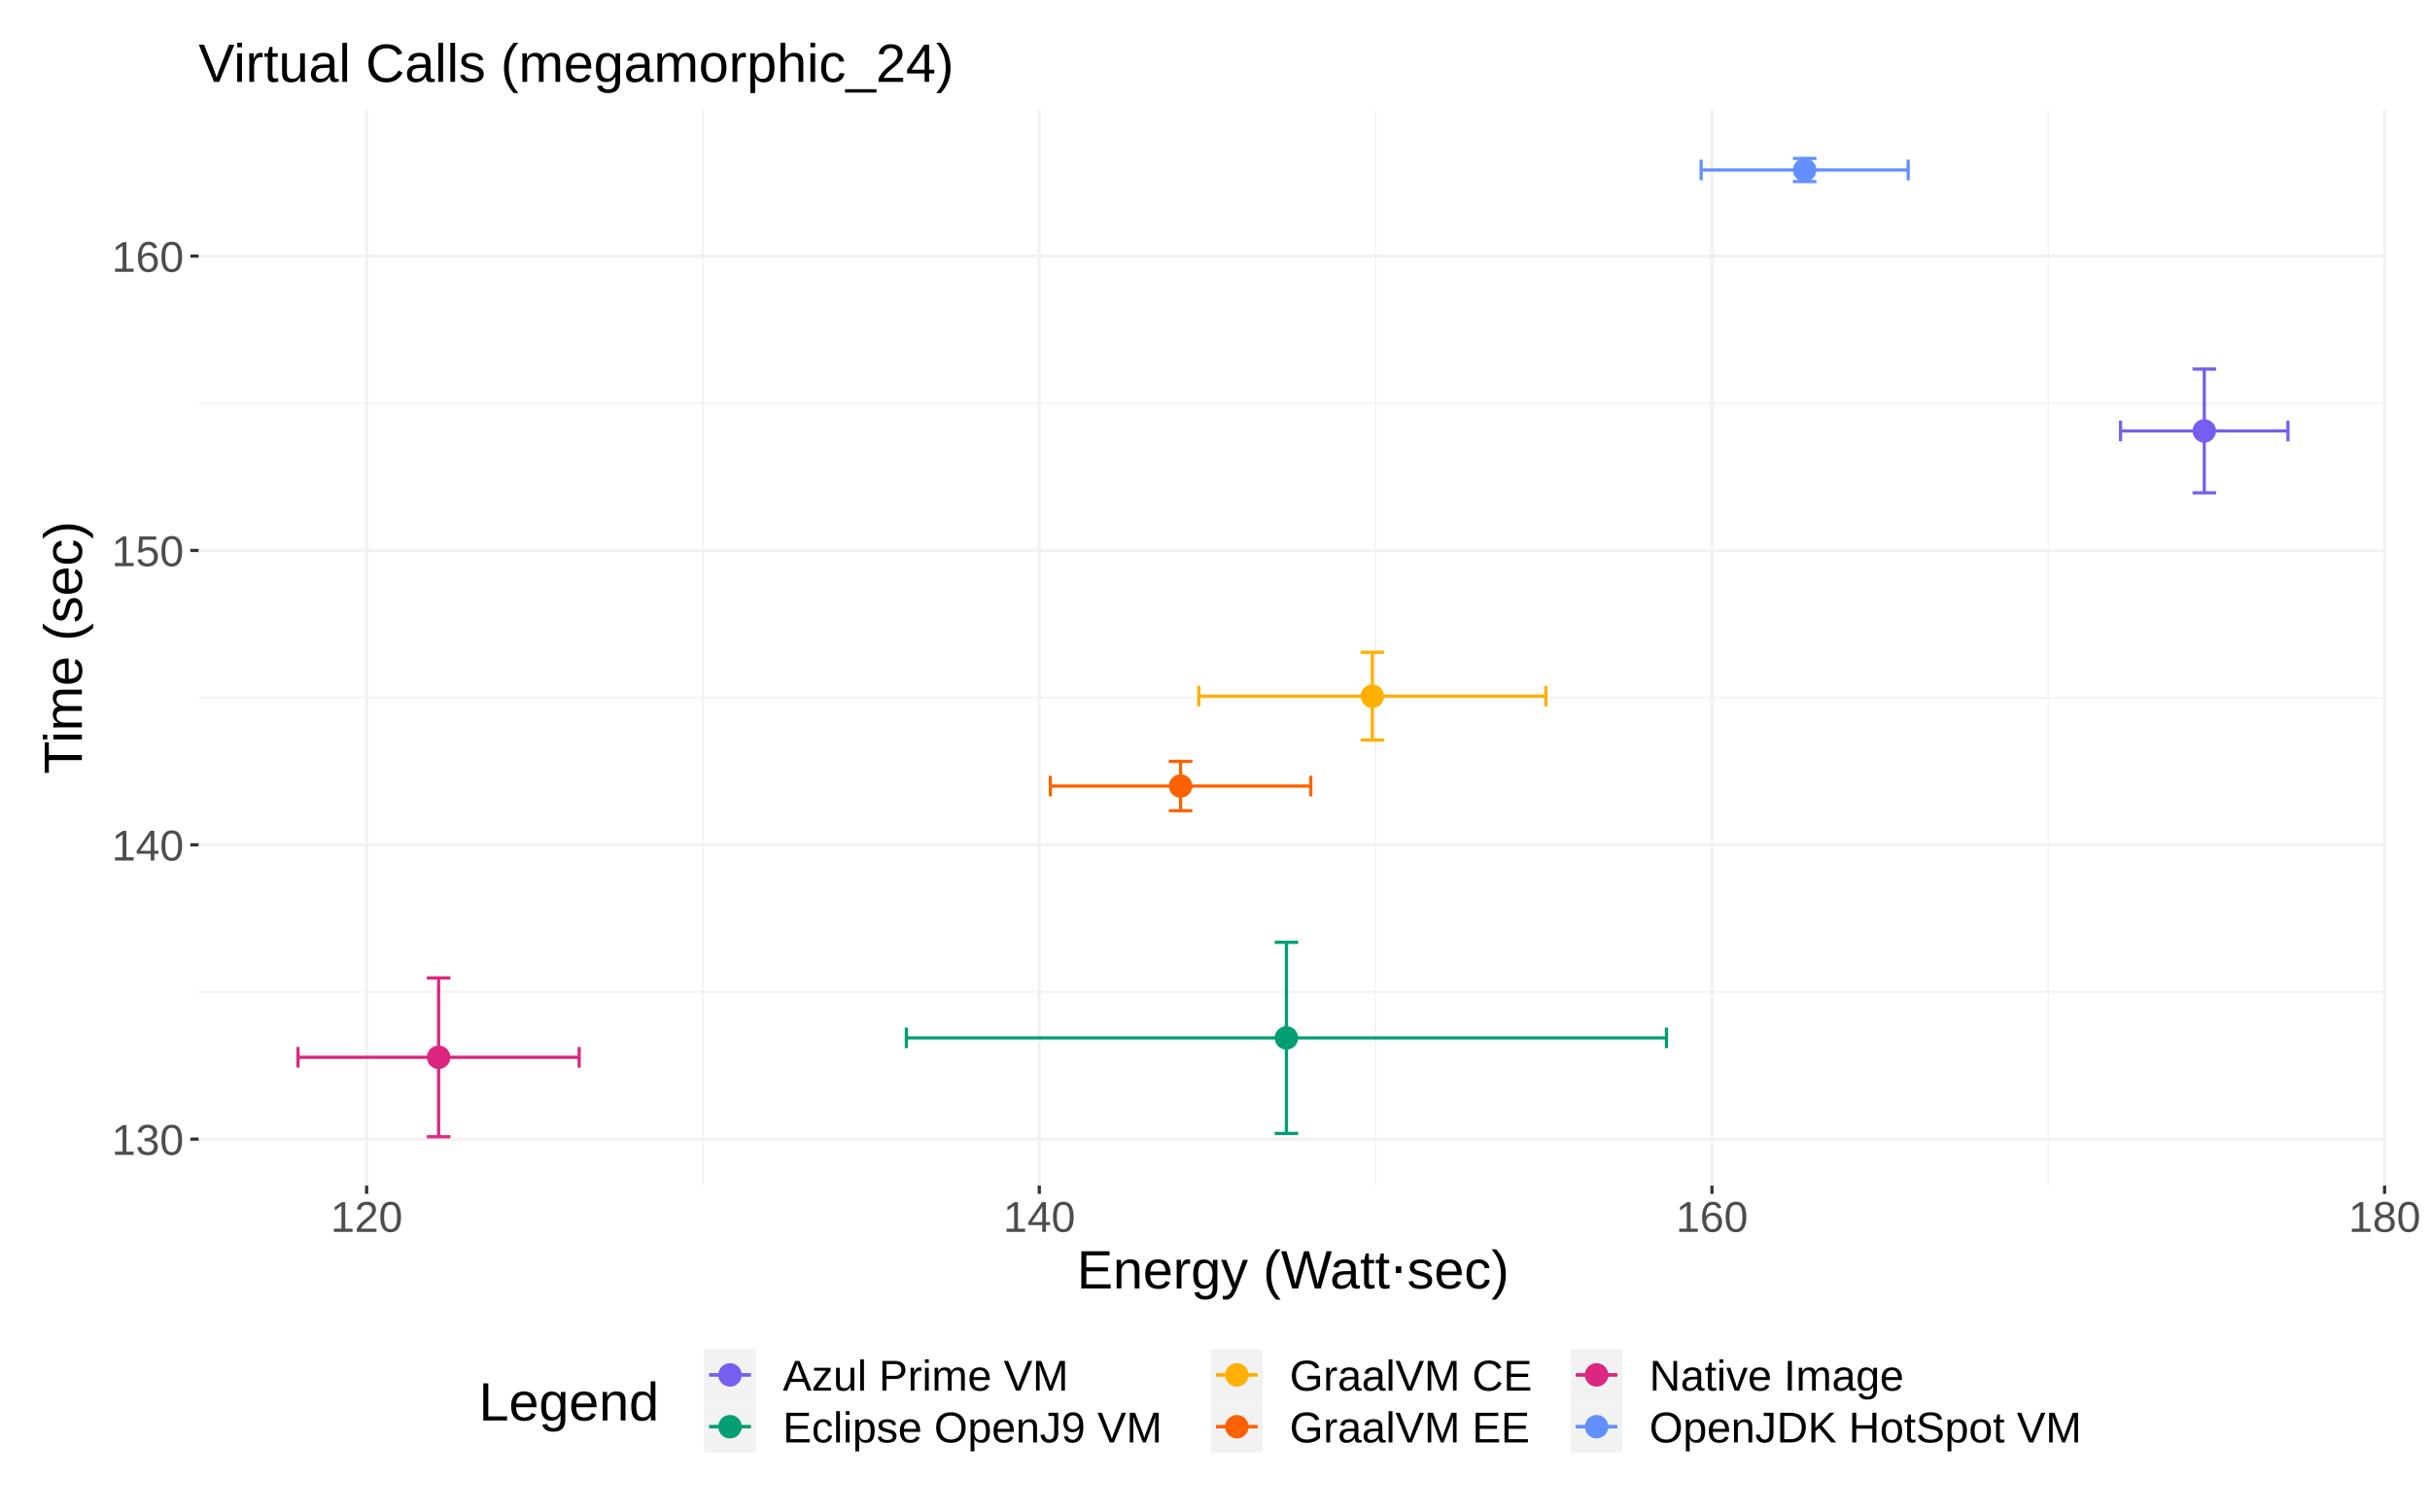
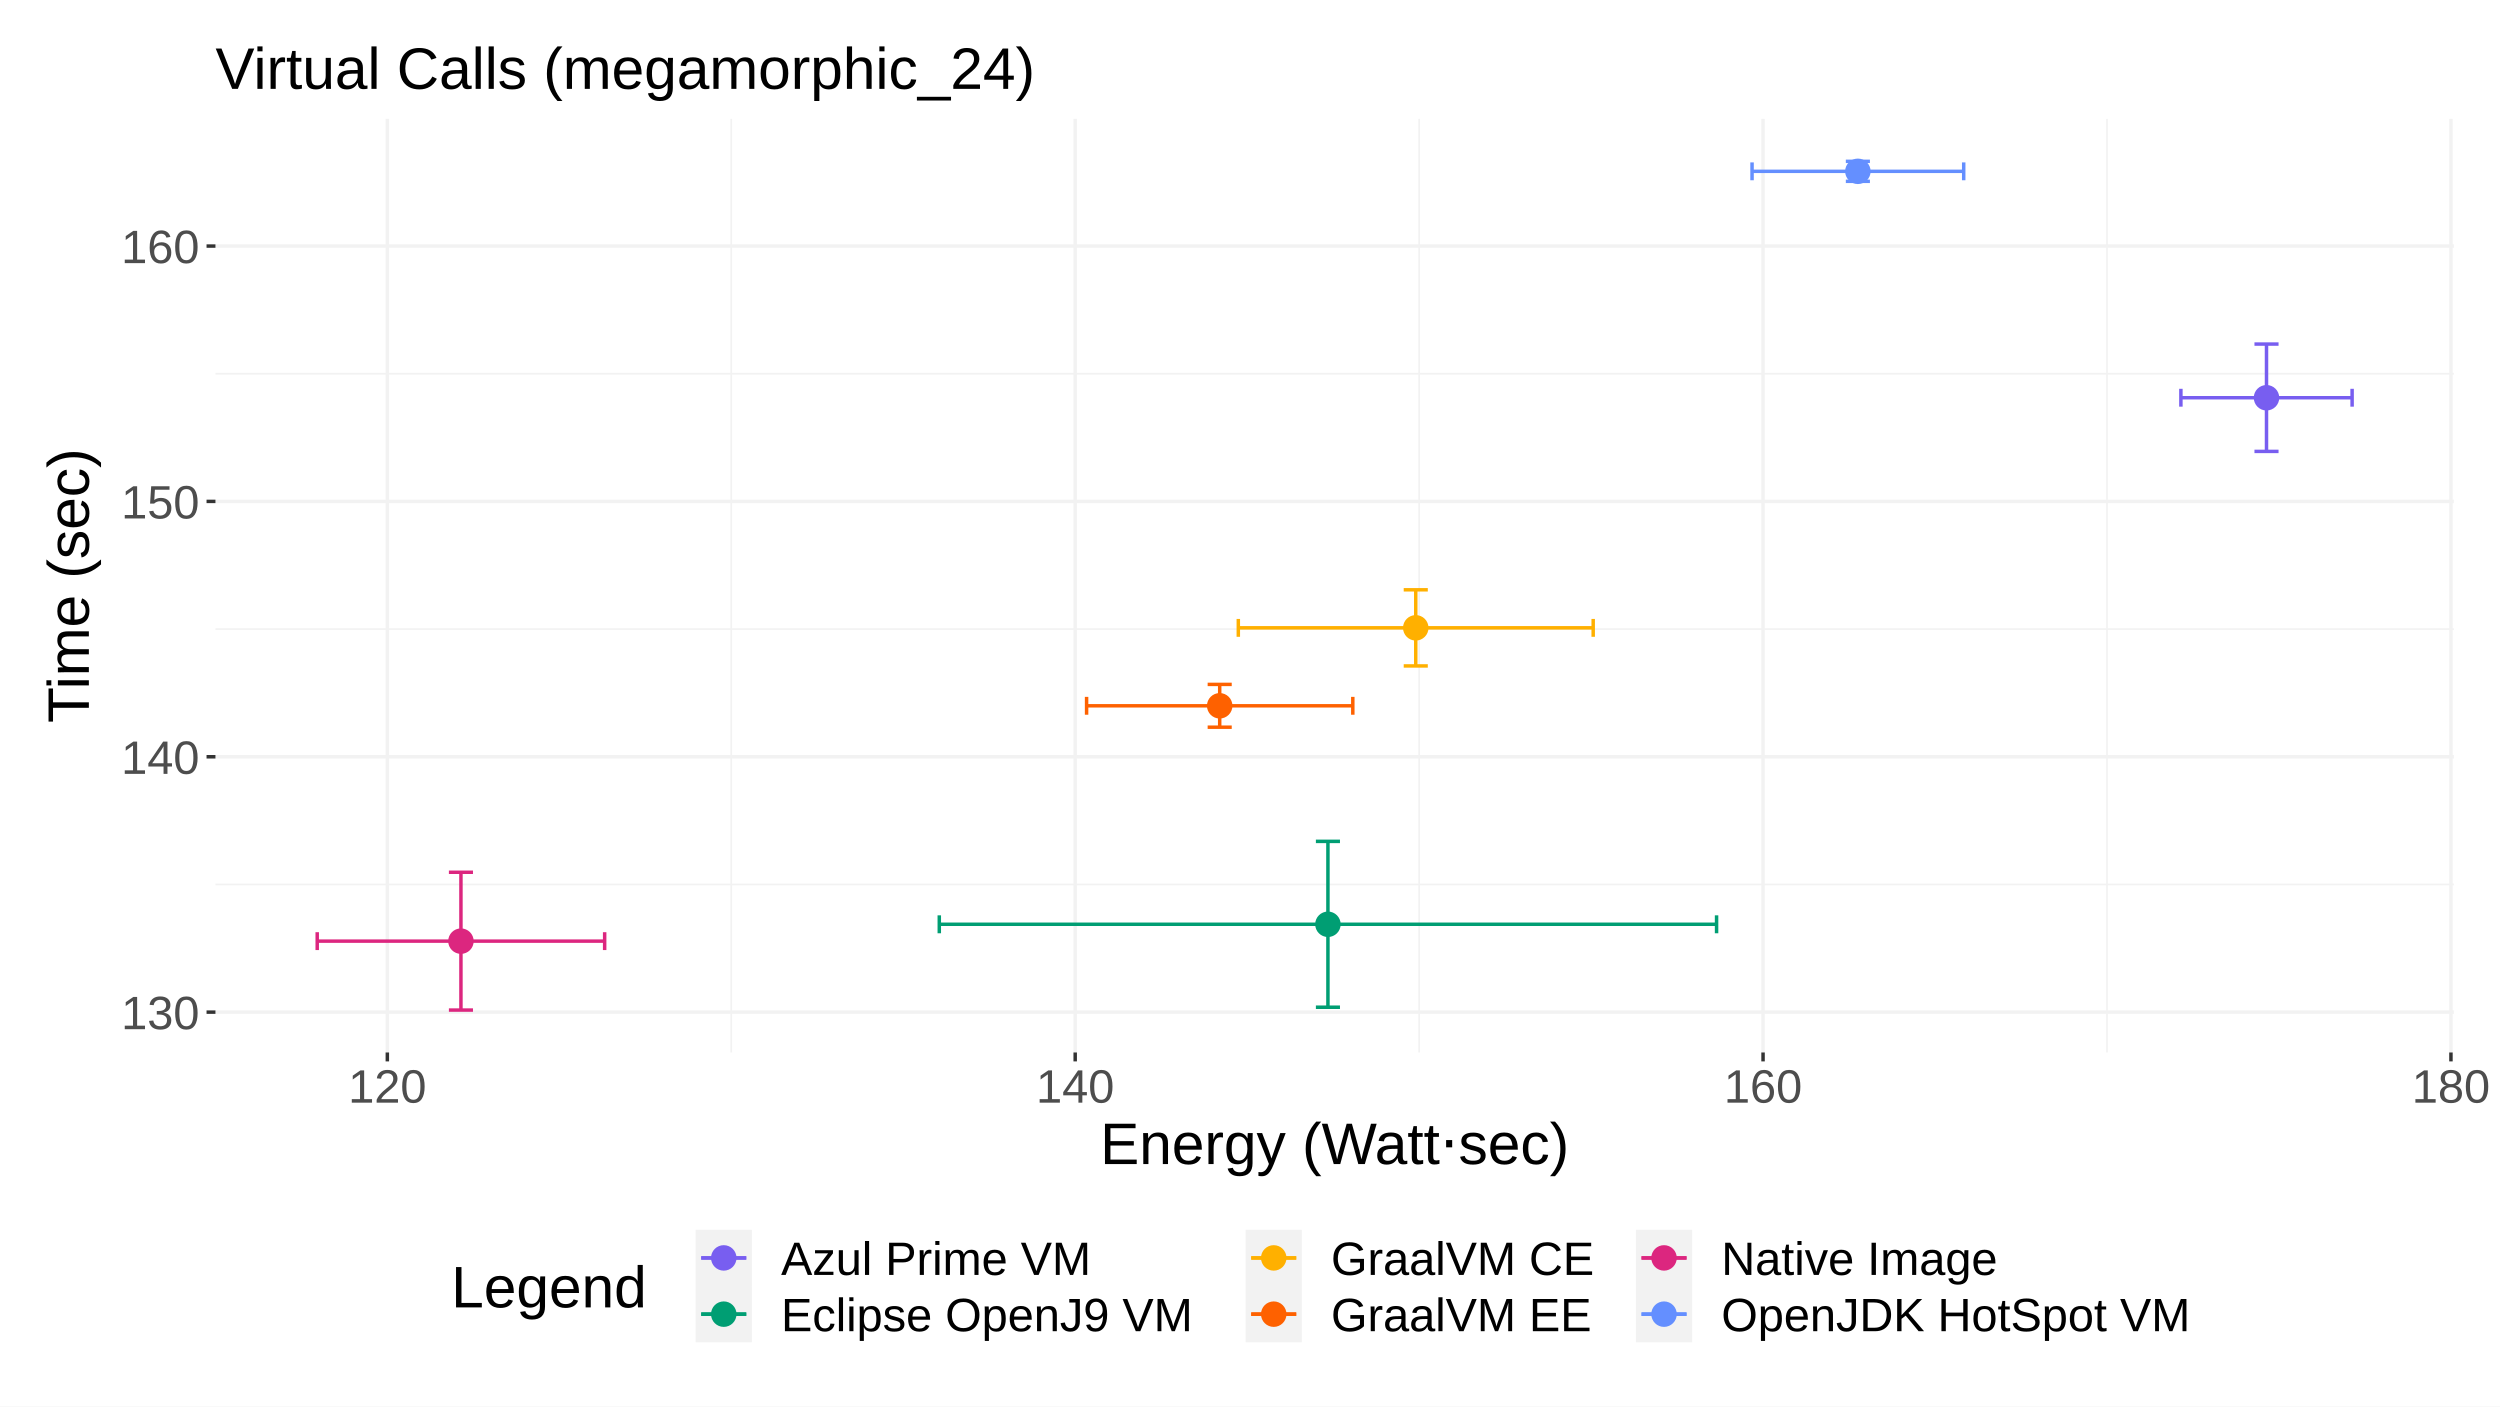
- <svg xmlns="http://www.w3.org/2000/svg" class="svglite" width="810.00pt" height="504.00pt" viewBox="0 0 810.00 504.00">
+ <svg xmlns="http://www.w3.org/2000/svg" class="svglite" width="768.00pt" height="432.00pt" viewBox="0 0 768.00 432.00">
  <defs>
    <style type="text/css">
    .svglite line, .svglite polyline, .svglite polygon, .svglite path, .svglite rect, .svglite circle {
      fill: none;
      stroke: #000000;
      stroke-linecap: round;
      stroke-linejoin: round;
      stroke-miterlimit: 10.00;
    }
    .svglite text {
      white-space: pre;
    }
  </style>
  </defs>
  <rect width="100%" height="100%" style="stroke: none; fill: #FFFFFF;" />
  <defs>
-     <clipPath id="cpMC4wMHw4MTAuMDB8MC4wMHw1MDQuMDA=">
-       <rect x="0.00" y="0.00" width="810.00" height="504.00" />
+     <clipPath id="cpMC4wMHw3NjguMDB8MC4wMHw0MzIuMDA=">
+       <rect x="0.00" y="0.00" width="768.00" height="432.00" />
    </clipPath>
  </defs>
-   <g clip-path="url(#cpMC4wMHw4MTAuMDB8MC4wMHw1MDQuMDA=)">
-     <rect x="0.00" y="-0" width="810.00" height="504.00" style="stroke-width: 1.07; stroke: #FFFFFF; fill: #FFFFFF;" />
+   <g clip-path="url(#cpMC4wMHw3NjguMDB8MC4wMHw0MzIuMDA=)">
+     <rect x="0.00" y="0.00" width="768.00" height="432.00" style="stroke-width: 1.07; stroke: #FFFFFF; fill: #FFFFFF;" />
  </g>
  <defs>
-     <clipPath id="cpNjYuMTl8Nzk1LjgzfDM2LjUyfDM5NS4zMg==">
-       <rect x="66.19" y="36.52" width="729.64" height="358.80" />
+     <clipPath id="cpNjYuMTl8NzUzLjgzfDM2LjUyfDMyMy4zMg==">
+       <rect x="66.19" y="36.52" width="687.64" height="286.80" />
    </clipPath>
  </defs>
-   <g clip-path="url(#cpNjYuMTl8Nzk1LjgzfDM2LjUyfDM5NS4zMg==)">
-     <rect x="66.19" y="36.52" width="729.64" height="358.80" style="stroke-width: 1.07; stroke: none;" />
-     <polyline points="66.19,330.75 795.83,330.75 " style="stroke-width: 0.53; stroke: #F2F2F2; stroke-linecap: butt;" />
-     <polyline points="66.19,232.61 795.83,232.61 " style="stroke-width: 0.53; stroke: #F2F2F2; stroke-linecap: butt;" />
-     <polyline points="66.19,134.47 795.83,134.47 " style="stroke-width: 0.53; stroke: #F2F2F2; stroke-linecap: butt;" />
-     <polyline points="234.32,395.32 234.32,36.52 " style="stroke-width: 0.53; stroke: #F2F2F2; stroke-linecap: butt;" />
-     <polyline points="458.54,395.32 458.54,36.52 " style="stroke-width: 0.53; stroke: #F2F2F2; stroke-linecap: butt;" />
-     <polyline points="682.76,395.32 682.76,36.52 " style="stroke-width: 0.53; stroke: #F2F2F2; stroke-linecap: butt;" />
-     <polyline points="66.19,379.82 795.83,379.82 " style="stroke-width: 1.07; stroke: #F2F2F2; stroke-linecap: butt;" />
-     <polyline points="66.19,281.68 795.83,281.68 " style="stroke-width: 1.07; stroke: #F2F2F2; stroke-linecap: butt;" />
-     <polyline points="66.19,183.54 795.83,183.54 " style="stroke-width: 1.07; stroke: #F2F2F2; stroke-linecap: butt;" />
-     <polyline points="66.19,85.39 795.83,85.39 " style="stroke-width: 1.07; stroke: #F2F2F2; stroke-linecap: butt;" />
-     <polyline points="122.21,395.32 122.21,36.52 " style="stroke-width: 1.07; stroke: #F2F2F2; stroke-linecap: butt;" />
-     <polyline points="346.43,395.32 346.43,36.52 " style="stroke-width: 1.07; stroke: #F2F2F2; stroke-linecap: butt;" />
-     <polyline points="570.65,395.32 570.65,36.52 " style="stroke-width: 1.07; stroke: #F2F2F2; stroke-linecap: butt;" />
-     <polyline points="794.87,395.32 794.87,36.52 " style="stroke-width: 1.07; stroke: #F2F2F2; stroke-linecap: butt;" />
-     <circle cx="734.76" cy="143.69" r="3.56" style="stroke-width: 0.71; stroke: #785EF0; fill: #785EF0;" />
-     <circle cx="428.81" cy="346.06" r="3.56" style="stroke-width: 0.71; stroke: #009E73; fill: #009E73;" />
-     <circle cx="457.44" cy="232.13" r="3.56" style="stroke-width: 0.71; stroke: #FFB000; fill: #FFB000;" />
-     <circle cx="393.53" cy="262.09" r="3.56" style="stroke-width: 0.71; stroke: #FE6100; fill: #FE6100;" />
-     <circle cx="146.21" cy="352.53" r="3.56" style="stroke-width: 0.71; stroke: #DC267F; fill: #DC267F;" />
-     <circle cx="601.56" cy="56.68" r="3.56" style="stroke-width: 0.71; stroke: #648FFF; fill: #648FFF;" />
-     <polyline points="762.66,147.13 762.66,140.26 " style="stroke-width: 1.07; stroke: #785EF0; stroke-linecap: butt;" />
-     <polyline points="762.66,143.69 706.85,143.69 " style="stroke-width: 1.07; stroke: #785EF0; stroke-linecap: butt;" />
-     <polyline points="706.85,147.13 706.85,140.26 " style="stroke-width: 1.07; stroke: #785EF0; stroke-linecap: butt;" />
-     <polyline points="555.49,349.49 555.49,342.62 " style="stroke-width: 1.07; stroke: #009E73; stroke-linecap: butt;" />
-     <polyline points="555.49,346.06 302.13,346.06 " style="stroke-width: 1.07; stroke: #009E73; stroke-linecap: butt;" />
-     <polyline points="302.13,349.49 302.13,342.62 " style="stroke-width: 1.07; stroke: #009E73; stroke-linecap: butt;" />
-     <polyline points="515.28,235.56 515.28,228.69 " style="stroke-width: 1.07; stroke: #FFB000; stroke-linecap: butt;" />
-     <polyline points="515.28,232.13 399.61,232.13 " style="stroke-width: 1.07; stroke: #FFB000; stroke-linecap: butt;" />
-     <polyline points="399.61,235.56 399.61,228.69 " style="stroke-width: 1.07; stroke: #FFB000; stroke-linecap: butt;" />
-     <polyline points="436.92,265.52 436.92,258.65 " style="stroke-width: 1.07; stroke: #FE6100; stroke-linecap: butt;" />
-     <polyline points="436.92,262.09 350.14,262.09 " style="stroke-width: 1.07; stroke: #FE6100; stroke-linecap: butt;" />
-     <polyline points="350.14,265.52 350.14,258.65 " style="stroke-width: 1.07; stroke: #FE6100; stroke-linecap: butt;" />
-     <polyline points="193.06,355.97 193.06,349.10 " style="stroke-width: 1.07; stroke: #DC267F; stroke-linecap: butt;" />
-     <polyline points="193.06,352.53 99.35,352.53 " style="stroke-width: 1.07; stroke: #DC267F; stroke-linecap: butt;" />
-     <polyline points="99.35,355.97 99.35,349.10 " style="stroke-width: 1.07; stroke: #DC267F; stroke-linecap: butt;" />
-     <polyline points="636.06,60.11 636.06,53.24 " style="stroke-width: 1.07; stroke: #648FFF; stroke-linecap: butt;" />
-     <polyline points="636.06,56.68 567.06,56.68 " style="stroke-width: 1.07; stroke: #648FFF; stroke-linecap: butt;" />
-     <polyline points="567.06,60.11 567.06,53.24 " style="stroke-width: 1.07; stroke: #648FFF; stroke-linecap: butt;" />
-     <polyline points="730.83,123.06 738.68,123.06 " style="stroke-width: 1.07; stroke: #785EF0; stroke-linecap: butt;" />
-     <polyline points="734.76,123.06 734.76,164.32 " style="stroke-width: 1.07; stroke: #785EF0; stroke-linecap: butt;" />
-     <polyline points="730.83,164.32 738.68,164.32 " style="stroke-width: 1.07; stroke: #785EF0; stroke-linecap: butt;" />
-     <polyline points="424.89,314.19 432.73,314.19 " style="stroke-width: 1.07; stroke: #009E73; stroke-linecap: butt;" />
-     <polyline points="428.81,314.19 428.81,377.92 " style="stroke-width: 1.07; stroke: #009E73; stroke-linecap: butt;" />
-     <polyline points="424.89,377.92 432.73,377.92 " style="stroke-width: 1.07; stroke: #009E73; stroke-linecap: butt;" />
-     <polyline points="453.52,217.49 461.37,217.49 " style="stroke-width: 1.07; stroke: #FFB000; stroke-linecap: butt;" />
-     <polyline points="457.44,217.49 457.44,246.76 " style="stroke-width: 1.07; stroke: #FFB000; stroke-linecap: butt;" />
-     <polyline points="453.52,246.76 461.37,246.76 " style="stroke-width: 1.07; stroke: #FFB000; stroke-linecap: butt;" />
-     <polyline points="389.61,253.86 397.45,253.86 " style="stroke-width: 1.07; stroke: #FE6100; stroke-linecap: butt;" />
-     <polyline points="393.53,253.86 393.53,270.31 " style="stroke-width: 1.07; stroke: #FE6100; stroke-linecap: butt;" />
-     <polyline points="389.61,270.31 397.45,270.31 " style="stroke-width: 1.07; stroke: #FE6100; stroke-linecap: butt;" />
-     <polyline points="142.28,326.06 150.13,326.06 " style="stroke-width: 1.07; stroke: #DC267F; stroke-linecap: butt;" />
-     <polyline points="146.21,326.06 146.21,379.01 " style="stroke-width: 1.07; stroke: #DC267F; stroke-linecap: butt;" />
-     <polyline points="142.28,379.01 150.13,379.01 " style="stroke-width: 1.07; stroke: #DC267F; stroke-linecap: butt;" />
-     <polyline points="597.64,52.83 605.48,52.83 " style="stroke-width: 1.07; stroke: #648FFF; stroke-linecap: butt;" />
-     <polyline points="601.56,52.83 601.56,60.53 " style="stroke-width: 1.07; stroke: #648FFF; stroke-linecap: butt;" />
-     <polyline points="597.64,60.53 605.48,60.53 " style="stroke-width: 1.07; stroke: #648FFF; stroke-linecap: butt;" />
+   <g clip-path="url(#cpNjYuMTl8NzUzLjgzfDM2LjUyfDMyMy4zMg==)">
+     <rect x="66.19" y="36.52" width="687.64" height="286.80" style="stroke-width: 1.07; stroke: none;" />
+     <polyline points="66.19,271.71 753.83,271.71 " style="stroke-width: 0.53; stroke: #F2F2F2; stroke-linecap: butt;" />
+     <polyline points="66.19,193.26 753.83,193.26 " style="stroke-width: 0.53; stroke: #F2F2F2; stroke-linecap: butt;" />
+     <polyline points="66.19,114.81 753.83,114.81 " style="stroke-width: 0.53; stroke: #F2F2F2; stroke-linecap: butt;" />
+     <polyline points="224.64,323.32 224.64,36.52 " style="stroke-width: 0.53; stroke: #F2F2F2; stroke-linecap: butt;" />
+     <polyline points="435.96,323.32 435.96,36.52 " style="stroke-width: 0.53; stroke: #F2F2F2; stroke-linecap: butt;" />
+     <polyline points="647.27,323.32 647.27,36.52 " style="stroke-width: 0.53; stroke: #F2F2F2; stroke-linecap: butt;" />
+     <polyline points="66.19,310.93 753.83,310.93 " style="stroke-width: 1.07; stroke: #F2F2F2; stroke-linecap: butt;" />
+     <polyline points="66.19,232.48 753.83,232.48 " style="stroke-width: 1.07; stroke: #F2F2F2; stroke-linecap: butt;" />
+     <polyline points="66.19,154.03 753.83,154.03 " style="stroke-width: 1.07; stroke: #F2F2F2; stroke-linecap: butt;" />
+     <polyline points="66.19,75.59 753.83,75.59 " style="stroke-width: 1.07; stroke: #F2F2F2; stroke-linecap: butt;" />
+     <polyline points="118.99,323.32 118.99,36.52 " style="stroke-width: 1.07; stroke: #F2F2F2; stroke-linecap: butt;" />
+     <polyline points="330.30,323.32 330.30,36.52 " style="stroke-width: 1.07; stroke: #F2F2F2; stroke-linecap: butt;" />
+     <polyline points="541.61,323.32 541.61,36.52 " style="stroke-width: 1.07; stroke: #F2F2F2; stroke-linecap: butt;" />
+     <polyline points="752.93,323.32 752.93,36.52 " style="stroke-width: 1.07; stroke: #F2F2F2; stroke-linecap: butt;" />
+     <circle cx="696.27" cy="122.19" r="3.56" style="stroke-width: 0.71; stroke: #785EF0; fill: #785EF0;" />
+     <circle cx="407.94" cy="283.94" r="3.56" style="stroke-width: 0.71; stroke: #009E73; fill: #009E73;" />
+     <circle cx="434.92" cy="192.87" r="3.56" style="stroke-width: 0.71; stroke: #FFB000; fill: #FFB000;" />
+     <circle cx="374.69" cy="216.82" r="3.56" style="stroke-width: 0.71; stroke: #FE6100; fill: #FE6100;" />
+     <circle cx="141.60" cy="289.12" r="3.56" style="stroke-width: 0.71; stroke: #DC267F; fill: #DC267F;" />
+     <circle cx="570.74" cy="52.63" r="3.56" style="stroke-width: 0.71; stroke: #648FFF; fill: #648FFF;" />
+     <polyline points="722.57,124.93 722.57,119.44 " style="stroke-width: 1.07; stroke: #785EF0; stroke-linecap: butt;" />
+     <polyline points="722.57,122.19 669.97,122.19 " style="stroke-width: 1.07; stroke: #785EF0; stroke-linecap: butt;" />
+     <polyline points="669.97,124.93 669.97,119.44 " style="stroke-width: 1.07; stroke: #785EF0; stroke-linecap: butt;" />
+     <polyline points="527.33,286.69 527.33,281.20 " style="stroke-width: 1.07; stroke: #009E73; stroke-linecap: butt;" />
+     <polyline points="527.33,283.94 288.55,283.94 " style="stroke-width: 1.07; stroke: #009E73; stroke-linecap: butt;" />
+     <polyline points="288.55,286.69 288.55,281.20 " style="stroke-width: 1.07; stroke: #009E73; stroke-linecap: butt;" />
+     <polyline points="489.43,195.62 489.43,190.13 " style="stroke-width: 1.07; stroke: #FFB000; stroke-linecap: butt;" />
+     <polyline points="489.43,192.87 380.41,192.87 " style="stroke-width: 1.07; stroke: #FFB000; stroke-linecap: butt;" />
+     <polyline points="380.41,195.62 380.41,190.13 " style="stroke-width: 1.07; stroke: #FFB000; stroke-linecap: butt;" />
+     <polyline points="415.58,219.57 415.58,214.08 " style="stroke-width: 1.07; stroke: #FE6100; stroke-linecap: butt;" />
+     <polyline points="415.58,216.82 333.80,216.82 " style="stroke-width: 1.07; stroke: #FE6100; stroke-linecap: butt;" />
+     <polyline points="333.80,219.57 333.80,214.08 " style="stroke-width: 1.07; stroke: #FE6100; stroke-linecap: butt;" />
+     <polyline points="185.75,291.87 185.75,286.38 " style="stroke-width: 1.07; stroke: #DC267F; stroke-linecap: butt;" />
+     <polyline points="185.75,289.12 97.45,289.12 " style="stroke-width: 1.07; stroke: #DC267F; stroke-linecap: butt;" />
+     <polyline points="97.45,291.87 97.45,286.38 " style="stroke-width: 1.07; stroke: #DC267F; stroke-linecap: butt;" />
+     <polyline points="603.25,55.38 603.25,49.89 " style="stroke-width: 1.07; stroke: #648FFF; stroke-linecap: butt;" />
+     <polyline points="603.25,52.63 538.23,52.63 " style="stroke-width: 1.07; stroke: #648FFF; stroke-linecap: butt;" />
+     <polyline points="538.23,55.38 538.23,49.89 " style="stroke-width: 1.07; stroke: #648FFF; stroke-linecap: butt;" />
+     <polyline points="692.57,105.70 699.97,105.70 " style="stroke-width: 1.07; stroke: #785EF0; stroke-linecap: butt;" />
+     <polyline points="696.27,105.70 696.27,138.67 " style="stroke-width: 1.07; stroke: #785EF0; stroke-linecap: butt;" />
+     <polyline points="692.57,138.67 699.97,138.67 " style="stroke-width: 1.07; stroke: #785EF0; stroke-linecap: butt;" />
+     <polyline points="404.24,258.47 411.64,258.47 " style="stroke-width: 1.07; stroke: #009E73; stroke-linecap: butt;" />
+     <polyline points="407.94,258.47 407.94,309.42 " style="stroke-width: 1.07; stroke: #009E73; stroke-linecap: butt;" />
+     <polyline points="404.24,309.42 411.64,309.42 " style="stroke-width: 1.07; stroke: #009E73; stroke-linecap: butt;" />
+     <polyline points="431.22,181.18 438.62,181.18 " style="stroke-width: 1.07; stroke: #FFB000; stroke-linecap: butt;" />
+     <polyline points="434.92,181.18 434.92,204.57 " style="stroke-width: 1.07; stroke: #FFB000; stroke-linecap: butt;" />
+     <polyline points="431.22,204.57 438.62,204.57 " style="stroke-width: 1.07; stroke: #FFB000; stroke-linecap: butt;" />
+     <polyline points="370.99,210.25 378.39,210.25 " style="stroke-width: 1.07; stroke: #FE6100; stroke-linecap: butt;" />
+     <polyline points="374.69,210.25 374.69,223.40 " style="stroke-width: 1.07; stroke: #FE6100; stroke-linecap: butt;" />
+     <polyline points="370.99,223.40 378.39,223.40 " style="stroke-width: 1.07; stroke: #FE6100; stroke-linecap: butt;" />
+     <polyline points="137.90,267.96 145.30,267.96 " style="stroke-width: 1.07; stroke: #DC267F; stroke-linecap: butt;" />
+     <polyline points="141.60,267.96 141.60,310.29 " style="stroke-width: 1.07; stroke: #DC267F; stroke-linecap: butt;" />
+     <polyline points="137.90,310.29 145.30,310.29 " style="stroke-width: 1.07; stroke: #DC267F; stroke-linecap: butt;" />
+     <polyline points="567.04,49.56 574.44,49.56 " style="stroke-width: 1.07; stroke: #648FFF; stroke-linecap: butt;" />
+     <polyline points="570.74,49.56 570.74,55.71 " style="stroke-width: 1.07; stroke: #648FFF; stroke-linecap: butt;" />
+     <polyline points="567.04,55.71 574.44,55.71 " style="stroke-width: 1.07; stroke: #648FFF; stroke-linecap: butt;" />
  </g>
-   <g clip-path="url(#cpMC4wMHw4MTAuMDB8MC4wMHw1MDQuMDA=)">
-     <text x="61.26" y="385.06" text-anchor="end" style="font-size: 14.40px;fill: #4D4D4D; font-family: &quot;Liberation Sans&quot;;" textLength="27.48px" lengthAdjust="spacingAndGlyphs">130</text>
-     <text x="61.26" y="286.92" text-anchor="end" style="font-size: 14.40px;fill: #4D4D4D; font-family: &quot;Liberation Sans&quot;;" textLength="27.48px" lengthAdjust="spacingAndGlyphs">140</text>
-     <text x="61.26" y="188.78" text-anchor="end" style="font-size: 14.40px;fill: #4D4D4D; font-family: &quot;Liberation Sans&quot;;" textLength="27.48px" lengthAdjust="spacingAndGlyphs">150</text>
-     <text x="61.26" y="90.64" text-anchor="end" style="font-size: 14.40px;fill: #4D4D4D; font-family: &quot;Liberation Sans&quot;;" textLength="27.48px" lengthAdjust="spacingAndGlyphs">160</text>
-     <polyline points="63.45,379.82 66.19,379.82 " style="stroke-width: 1.07; stroke: #333333; stroke-linecap: butt;" />
-     <polyline points="63.45,281.68 66.19,281.68 " style="stroke-width: 1.07; stroke: #333333; stroke-linecap: butt;" />
-     <polyline points="63.45,183.54 66.19,183.54 " style="stroke-width: 1.07; stroke: #333333; stroke-linecap: butt;" />
-     <polyline points="63.45,85.39 66.19,85.39 " style="stroke-width: 1.07; stroke: #333333; stroke-linecap: butt;" />
-     <polyline points="122.21,398.06 122.21,395.32 " style="stroke-width: 1.07; stroke: #333333; stroke-linecap: butt;" />
-     <polyline points="346.43,398.06 346.43,395.32 " style="stroke-width: 1.07; stroke: #333333; stroke-linecap: butt;" />
-     <polyline points="570.65,398.06 570.65,395.32 " style="stroke-width: 1.07; stroke: #333333; stroke-linecap: butt;" />
-     <polyline points="794.87,398.06 794.87,395.32 " style="stroke-width: 1.07; stroke: #333333; stroke-linecap: butt;" />
-     <text x="122.21" y="410.74" text-anchor="middle" style="font-size: 14.40px;fill: #4D4D4D; font-family: &quot;Liberation Sans&quot;;" textLength="27.48px" lengthAdjust="spacingAndGlyphs">120</text>
-     <text x="346.43" y="410.74" text-anchor="middle" style="font-size: 14.40px;fill: #4D4D4D; font-family: &quot;Liberation Sans&quot;;" textLength="27.48px" lengthAdjust="spacingAndGlyphs">140</text>
-     <text x="570.65" y="410.74" text-anchor="middle" style="font-size: 14.40px;fill: #4D4D4D; font-family: &quot;Liberation Sans&quot;;" textLength="27.48px" lengthAdjust="spacingAndGlyphs">160</text>
-     <text x="794.87" y="410.74" text-anchor="middle" style="font-size: 14.40px;fill: #4D4D4D; font-family: &quot;Liberation Sans&quot;;" textLength="27.48px" lengthAdjust="spacingAndGlyphs">180</text>
-     <text x="431.01" y="429.60" text-anchor="middle" style="font-size: 18.00px; font-family: &quot;Liberation Sans&quot;;" textLength="160.65px" lengthAdjust="spacingAndGlyphs">Energy (Watt⋅sec)</text>
-     <text transform="translate(27.30,215.92) rotate(-90)" text-anchor="middle" style="font-size: 18.00px; font-family: &quot;Liberation Sans&quot;;" textLength="94.16px" lengthAdjust="spacingAndGlyphs">Time (sec)</text>
-     <rect x="154.13" y="444.31" width="553.75" height="45.52" style="stroke-width: 1.07; stroke: none; fill: #FFFFFF;" />
-     <text x="159.61" y="473.63" style="font-size: 18.00px; font-family: &quot;Liberation Sans&quot;;" textLength="66.12px" lengthAdjust="spacingAndGlyphs">Legend</text>
-     <rect x="234.70" y="449.79" width="17.28" height="17.28" style="stroke-width: 1.07; stroke: none; fill: #F2F2F2;" />
-     <circle cx="243.34" cy="458.43" r="3.56" style="stroke-width: 0.71; stroke: #785EF0; fill: #785EF0;" />
-     <line x1="236.42" y1="458.43" x2="250.25" y2="458.43" style="stroke-width: 1.07; stroke: #785EF0; stroke-linecap: butt;" />
-     <line x1="236.42" y1="458.43" x2="250.25" y2="458.43" style="stroke-width: 1.07; stroke: #785EF0; stroke-linecap: butt;" />
-     <rect x="234.70" y="467.07" width="17.28" height="17.28" style="stroke-width: 1.07; stroke: none; fill: #F2F2F2;" />
-     <circle cx="243.34" cy="475.71" r="3.56" style="stroke-width: 0.71; stroke: #009E73; fill: #009E73;" />
-     <line x1="236.42" y1="475.71" x2="250.25" y2="475.71" style="stroke-width: 1.07; stroke: #009E73; stroke-linecap: butt;" />
-     <line x1="236.42" y1="475.71" x2="250.25" y2="475.71" style="stroke-width: 1.07; stroke: #009E73; stroke-linecap: butt;" />
-     <rect x="403.65" y="449.79" width="17.28" height="17.28" style="stroke-width: 1.07; stroke: none; fill: #F2F2F2;" />
-     <circle cx="412.29" cy="458.43" r="3.56" style="stroke-width: 0.71; stroke: #FFB000; fill: #FFB000;" />
-     <line x1="405.38" y1="458.43" x2="419.20" y2="458.43" style="stroke-width: 1.07; stroke: #FFB000; stroke-linecap: butt;" />
-     <line x1="405.38" y1="458.43" x2="419.20" y2="458.43" style="stroke-width: 1.07; stroke: #FFB000; stroke-linecap: butt;" />
-     <rect x="403.65" y="467.07" width="17.28" height="17.28" style="stroke-width: 1.07; stroke: none; fill: #F2F2F2;" />
-     <circle cx="412.29" cy="475.71" r="3.56" style="stroke-width: 0.71; stroke: #FE6100; fill: #FE6100;" />
-     <line x1="405.38" y1="475.71" x2="419.20" y2="475.71" style="stroke-width: 1.07; stroke: #FE6100; stroke-linecap: butt;" />
-     <line x1="405.38" y1="475.71" x2="419.20" y2="475.71" style="stroke-width: 1.07; stroke: #FE6100; stroke-linecap: butt;" />
-     <rect x="523.55" y="449.79" width="17.28" height="17.28" style="stroke-width: 1.07; stroke: none; fill: #F2F2F2;" />
-     <circle cx="532.19" cy="458.43" r="3.56" style="stroke-width: 0.71; stroke: #DC267F; fill: #DC267F;" />
-     <line x1="525.28" y1="458.43" x2="539.10" y2="458.43" style="stroke-width: 1.07; stroke: #DC267F; stroke-linecap: butt;" />
-     <line x1="525.28" y1="458.43" x2="539.10" y2="458.43" style="stroke-width: 1.07; stroke: #DC267F; stroke-linecap: butt;" />
-     <rect x="523.55" y="467.07" width="17.28" height="17.28" style="stroke-width: 1.07; stroke: none; fill: #F2F2F2;" />
-     <circle cx="532.19" cy="475.71" r="3.56" style="stroke-width: 0.71; stroke: #648FFF; fill: #648FFF;" />
-     <line x1="525.28" y1="475.71" x2="539.10" y2="475.71" style="stroke-width: 1.07; stroke: #648FFF; stroke-linecap: butt;" />
-     <line x1="525.28" y1="475.71" x2="539.10" y2="475.71" style="stroke-width: 1.07; stroke: #648FFF; stroke-linecap: butt;" />
-     <text x="260.94" y="463.67" style="font-size: 14.40px; font-family: &quot;Liberation Sans&quot;;" textLength="103.13px" lengthAdjust="spacingAndGlyphs">Azul Prime VM</text>
-     <text x="260.94" y="480.95" style="font-size: 14.40px; font-family: &quot;Liberation Sans&quot;;" textLength="133.74px" lengthAdjust="spacingAndGlyphs">Eclipse OpenJ9 VM</text>
-     <text x="429.89" y="463.67" style="font-size: 14.40px; font-family: &quot;Liberation Sans&quot;;" textLength="84.69px" lengthAdjust="spacingAndGlyphs">GraalVM CE</text>
-     <text x="429.89" y="480.95" style="font-size: 14.40px; font-family: &quot;Liberation Sans&quot;;" textLength="83.73px" lengthAdjust="spacingAndGlyphs">GraalVM EE</text>
-     <text x="549.79" y="463.67" style="font-size: 14.40px; font-family: &quot;Liberation Sans&quot;;" textLength="96.25px" lengthAdjust="spacingAndGlyphs">Native Image</text>
-     <text x="549.79" y="480.95" style="font-size: 14.40px; font-family: &quot;Liberation Sans&quot;;" textLength="152.61px" lengthAdjust="spacingAndGlyphs">OpenJDK HotSpot VM</text>
+   <g clip-path="url(#cpMC4wMHw3NjguMDB8MC4wMHw0MzIuMDA=)">
+     <text x="61.26" y="316.17" text-anchor="end" style="font-size: 14.40px;fill: #4D4D4D; font-family: &quot;Liberation Sans&quot;;" textLength="27.48px" lengthAdjust="spacingAndGlyphs">130</text>
+     <text x="61.26" y="237.73" text-anchor="end" style="font-size: 14.40px;fill: #4D4D4D; font-family: &quot;Liberation Sans&quot;;" textLength="27.48px" lengthAdjust="spacingAndGlyphs">140</text>
+     <text x="61.26" y="159.28" text-anchor="end" style="font-size: 14.40px;fill: #4D4D4D; font-family: &quot;Liberation Sans&quot;;" textLength="27.48px" lengthAdjust="spacingAndGlyphs">150</text>
+     <text x="61.26" y="80.83" text-anchor="end" style="font-size: 14.40px;fill: #4D4D4D; font-family: &quot;Liberation Sans&quot;;" textLength="27.48px" lengthAdjust="spacingAndGlyphs">160</text>
+     <polyline points="63.45,310.93 66.19,310.93 " style="stroke-width: 1.07; stroke: #333333; stroke-linecap: butt;" />
+     <polyline points="63.45,232.48 66.19,232.48 " style="stroke-width: 1.07; stroke: #333333; stroke-linecap: butt;" />
+     <polyline points="63.45,154.03 66.19,154.03 " style="stroke-width: 1.07; stroke: #333333; stroke-linecap: butt;" />
+     <polyline points="63.45,75.59 66.19,75.59 " style="stroke-width: 1.07; stroke: #333333; stroke-linecap: butt;" />
+     <polyline points="118.99,326.06 118.99,323.32 " style="stroke-width: 1.07; stroke: #333333; stroke-linecap: butt;" />
+     <polyline points="330.30,326.06 330.30,323.32 " style="stroke-width: 1.07; stroke: #333333; stroke-linecap: butt;" />
+     <polyline points="541.61,326.06 541.61,323.32 " style="stroke-width: 1.07; stroke: #333333; stroke-linecap: butt;" />
+     <polyline points="752.93,326.06 752.93,323.32 " style="stroke-width: 1.07; stroke: #333333; stroke-linecap: butt;" />
+     <text x="118.99" y="338.74" text-anchor="middle" style="font-size: 14.40px;fill: #4D4D4D; font-family: &quot;Liberation Sans&quot;;" textLength="27.48px" lengthAdjust="spacingAndGlyphs">120</text>
+     <text x="330.30" y="338.74" text-anchor="middle" style="font-size: 14.40px;fill: #4D4D4D; font-family: &quot;Liberation Sans&quot;;" textLength="27.48px" lengthAdjust="spacingAndGlyphs">140</text>
+     <text x="541.61" y="338.74" text-anchor="middle" style="font-size: 14.40px;fill: #4D4D4D; font-family: &quot;Liberation Sans&quot;;" textLength="27.48px" lengthAdjust="spacingAndGlyphs">160</text>
+     <text x="752.93" y="338.74" text-anchor="middle" style="font-size: 14.40px;fill: #4D4D4D; font-family: &quot;Liberation Sans&quot;;" textLength="27.48px" lengthAdjust="spacingAndGlyphs">180</text>
+     <text x="410.01" y="357.60" text-anchor="middle" style="font-size: 18.00px; font-family: &quot;Liberation Sans&quot;;" textLength="160.65px" lengthAdjust="spacingAndGlyphs">Energy (Watt⋅sec)</text>
+     <text transform="translate(27.30,179.92) rotate(-90)" text-anchor="middle" style="font-size: 18.00px; font-family: &quot;Liberation Sans&quot;;" textLength="94.16px" lengthAdjust="spacingAndGlyphs">Time (sec)</text>
+     <rect x="133.13" y="372.31" width="553.75" height="45.52" style="stroke-width: 1.07; stroke: none; fill: #FFFFFF;" />
+     <text x="138.61" y="401.63" style="font-size: 18.00px; font-family: &quot;Liberation Sans&quot;;" textLength="66.12px" lengthAdjust="spacingAndGlyphs">Legend</text>
+     <rect x="213.70" y="377.79" width="17.28" height="17.28" style="stroke-width: 1.07; stroke: none; fill: #F2F2F2;" />
+     <circle cx="222.34" cy="386.43" r="3.56" style="stroke-width: 0.71; stroke: #785EF0; fill: #785EF0;" />
+     <line x1="215.42" y1="386.43" x2="229.25" y2="386.43" style="stroke-width: 1.07; stroke: #785EF0; stroke-linecap: butt;" />
+     <line x1="215.42" y1="386.43" x2="229.25" y2="386.43" style="stroke-width: 1.07; stroke: #785EF0; stroke-linecap: butt;" />
+     <rect x="213.70" y="395.07" width="17.28" height="17.28" style="stroke-width: 1.07; stroke: none; fill: #F2F2F2;" />
+     <circle cx="222.34" cy="403.71" r="3.56" style="stroke-width: 0.71; stroke: #009E73; fill: #009E73;" />
+     <line x1="215.42" y1="403.71" x2="229.25" y2="403.71" style="stroke-width: 1.07; stroke: #009E73; stroke-linecap: butt;" />
+     <line x1="215.42" y1="403.71" x2="229.25" y2="403.71" style="stroke-width: 1.07; stroke: #009E73; stroke-linecap: butt;" />
+     <rect x="382.65" y="377.79" width="17.28" height="17.28" style="stroke-width: 1.07; stroke: none; fill: #F2F2F2;" />
+     <circle cx="391.29" cy="386.43" r="3.56" style="stroke-width: 0.71; stroke: #FFB000; fill: #FFB000;" />
+     <line x1="384.38" y1="386.43" x2="398.20" y2="386.43" style="stroke-width: 1.07; stroke: #FFB000; stroke-linecap: butt;" />
+     <line x1="384.38" y1="386.43" x2="398.20" y2="386.43" style="stroke-width: 1.07; stroke: #FFB000; stroke-linecap: butt;" />
+     <rect x="382.65" y="395.07" width="17.28" height="17.28" style="stroke-width: 1.07; stroke: none; fill: #F2F2F2;" />
+     <circle cx="391.29" cy="403.71" r="3.56" style="stroke-width: 0.71; stroke: #FE6100; fill: #FE6100;" />
+     <line x1="384.38" y1="403.71" x2="398.20" y2="403.71" style="stroke-width: 1.07; stroke: #FE6100; stroke-linecap: butt;" />
+     <line x1="384.38" y1="403.71" x2="398.20" y2="403.71" style="stroke-width: 1.07; stroke: #FE6100; stroke-linecap: butt;" />
+     <rect x="502.55" y="377.79" width="17.28" height="17.28" style="stroke-width: 1.07; stroke: none; fill: #F2F2F2;" />
+     <circle cx="511.19" cy="386.43" r="3.56" style="stroke-width: 0.71; stroke: #DC267F; fill: #DC267F;" />
+     <line x1="504.28" y1="386.43" x2="518.10" y2="386.43" style="stroke-width: 1.07; stroke: #DC267F; stroke-linecap: butt;" />
+     <line x1="504.28" y1="386.43" x2="518.10" y2="386.43" style="stroke-width: 1.07; stroke: #DC267F; stroke-linecap: butt;" />
+     <rect x="502.55" y="395.07" width="17.28" height="17.28" style="stroke-width: 1.07; stroke: none; fill: #F2F2F2;" />
+     <circle cx="511.19" cy="403.71" r="3.56" style="stroke-width: 0.71; stroke: #648FFF; fill: #648FFF;" />
+     <line x1="504.28" y1="403.71" x2="518.10" y2="403.71" style="stroke-width: 1.07; stroke: #648FFF; stroke-linecap: butt;" />
+     <line x1="504.28" y1="403.71" x2="518.10" y2="403.71" style="stroke-width: 1.07; stroke: #648FFF; stroke-linecap: butt;" />
+     <text x="239.94" y="391.67" style="font-size: 14.40px; font-family: &quot;Liberation Sans&quot;;" textLength="103.13px" lengthAdjust="spacingAndGlyphs">Azul Prime VM</text>
+     <text x="239.94" y="408.95" style="font-size: 14.40px; font-family: &quot;Liberation Sans&quot;;" textLength="133.74px" lengthAdjust="spacingAndGlyphs">Eclipse OpenJ9 VM</text>
+     <text x="408.89" y="391.67" style="font-size: 14.40px; font-family: &quot;Liberation Sans&quot;;" textLength="84.69px" lengthAdjust="spacingAndGlyphs">GraalVM CE</text>
+     <text x="408.89" y="408.95" style="font-size: 14.40px; font-family: &quot;Liberation Sans&quot;;" textLength="83.73px" lengthAdjust="spacingAndGlyphs">GraalVM EE</text>
+     <text x="528.79" y="391.67" style="font-size: 14.40px; font-family: &quot;Liberation Sans&quot;;" textLength="96.25px" lengthAdjust="spacingAndGlyphs">Native Image</text>
+     <text x="528.79" y="408.95" style="font-size: 14.40px; font-family: &quot;Liberation Sans&quot;;" textLength="152.61px" lengthAdjust="spacingAndGlyphs">OpenJDK HotSpot VM</text>
    <text x="66.19" y="27.30" style="font-size: 18.00px; font-family: &quot;Liberation Sans&quot;;" textLength="283.95px" lengthAdjust="spacingAndGlyphs">Virtual Calls (megamorphic_24)</text>
  </g>
</svg>
